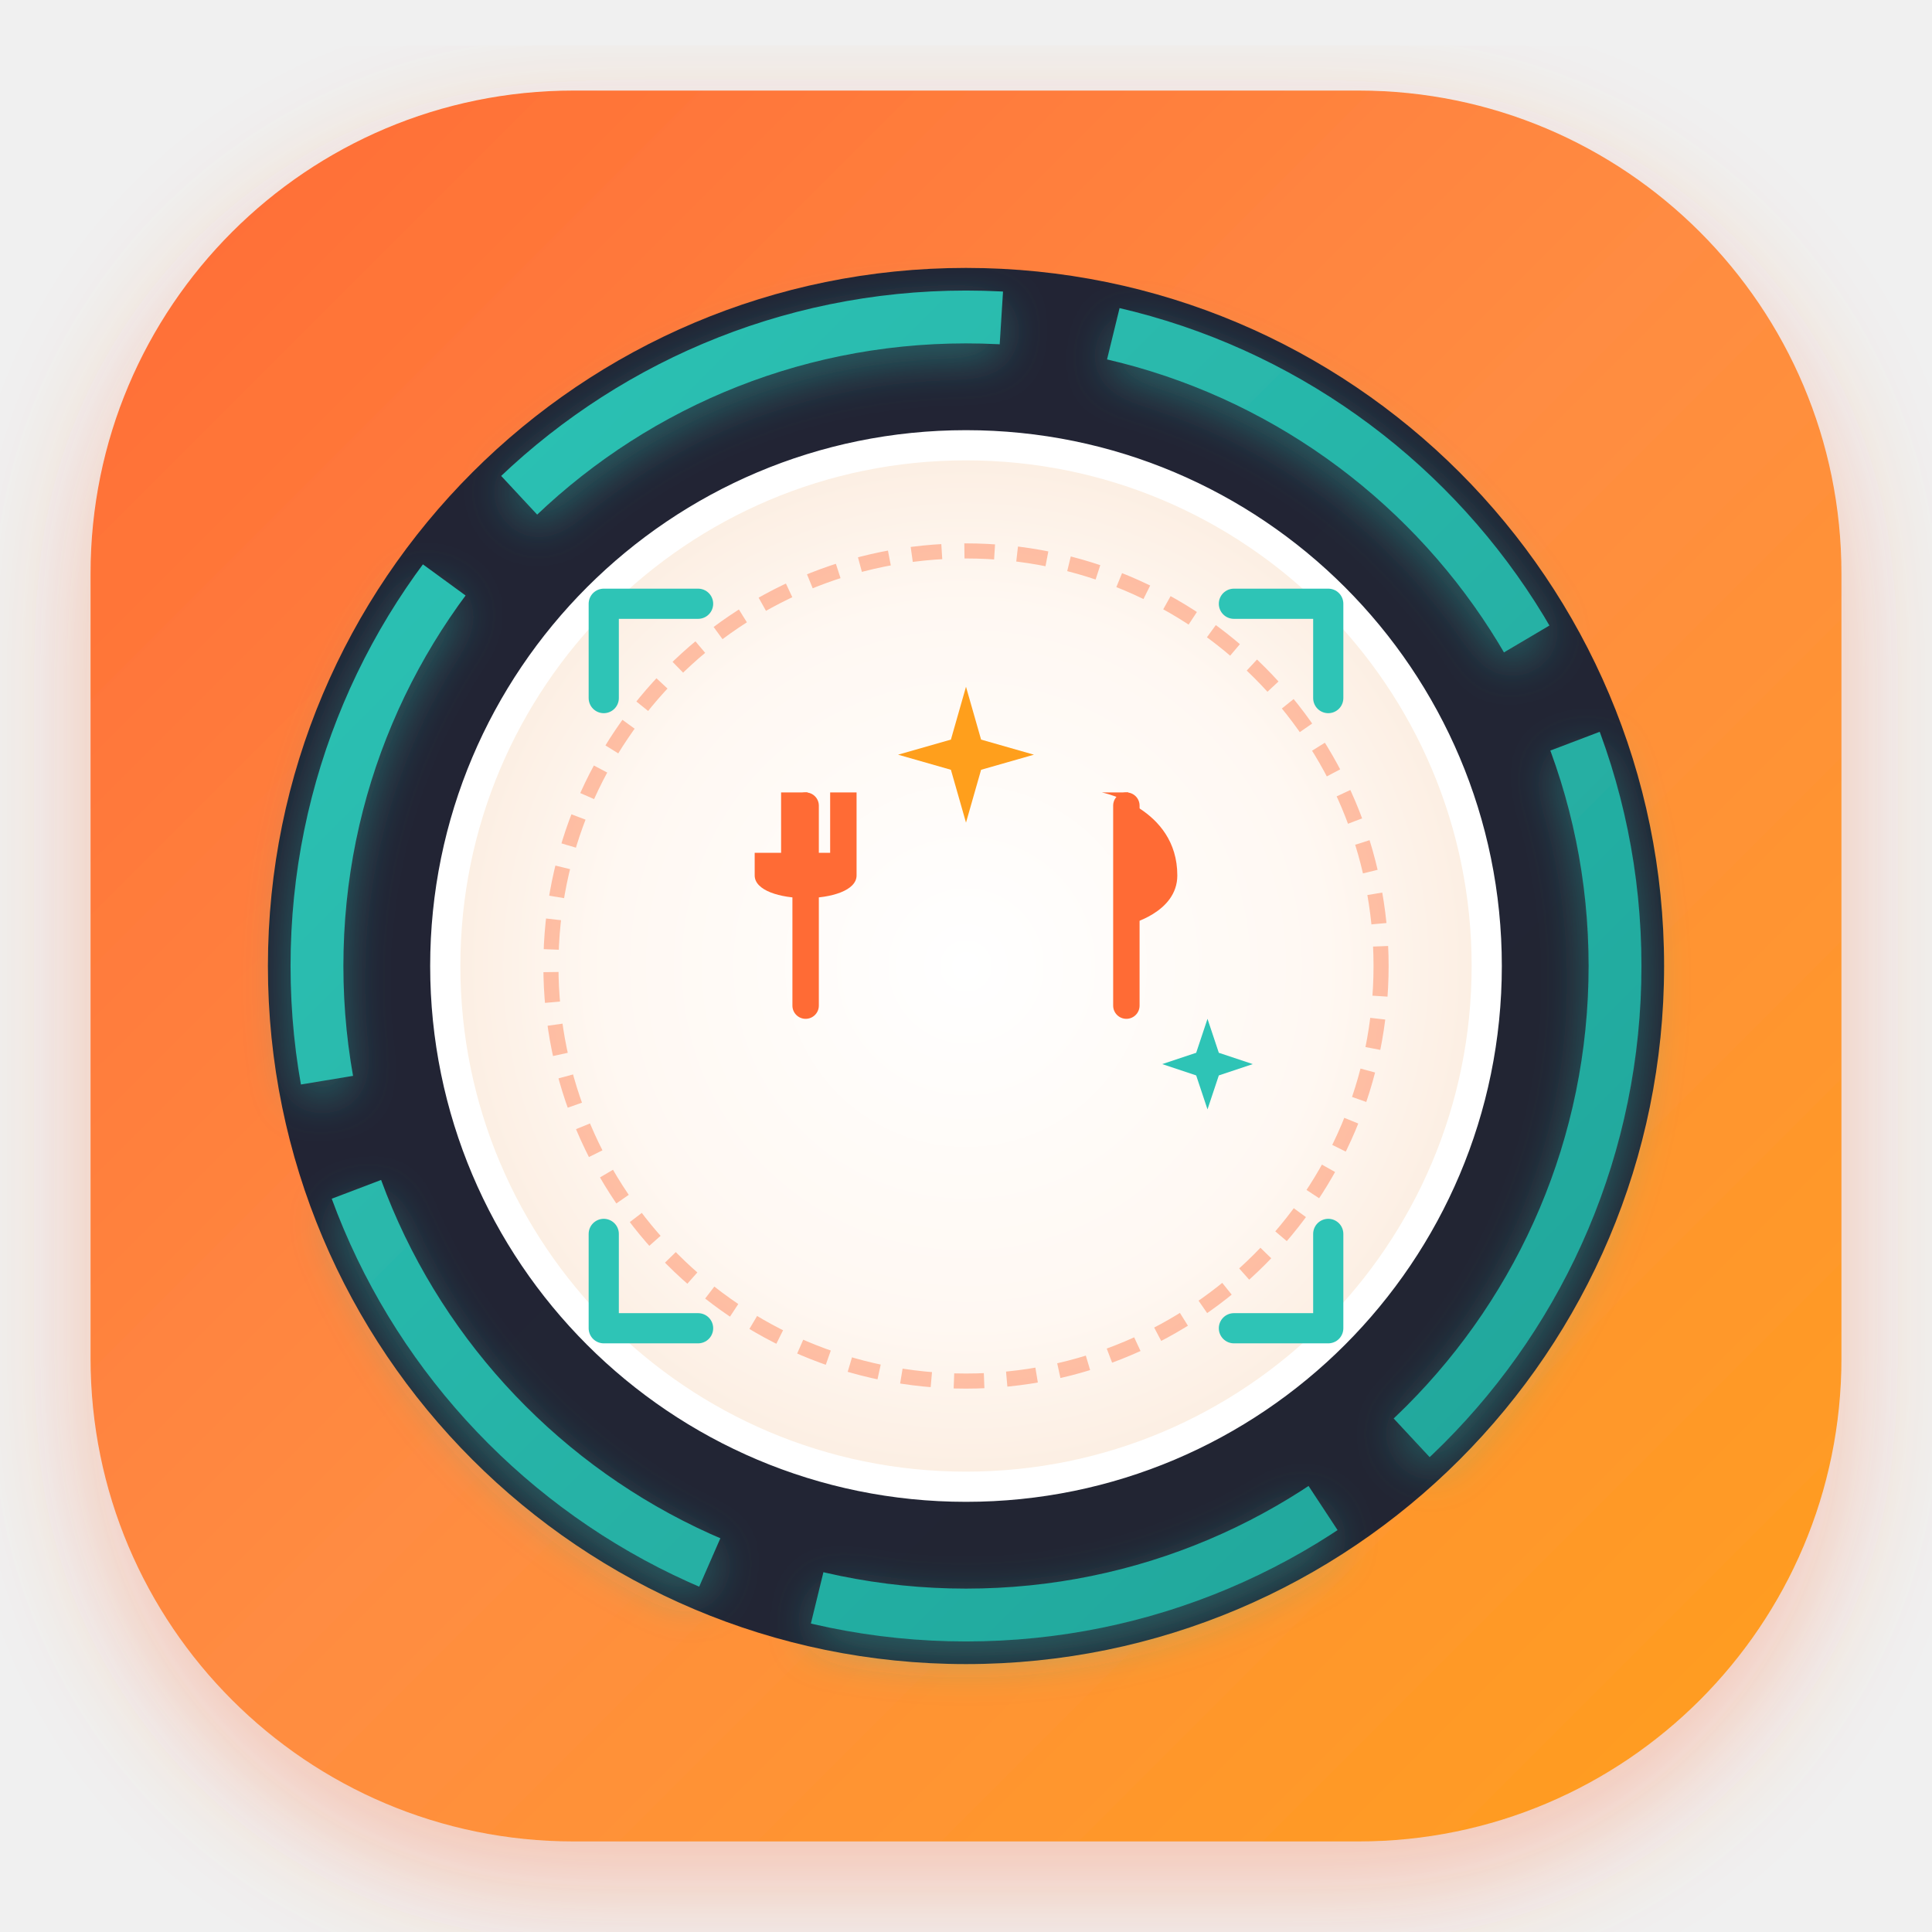
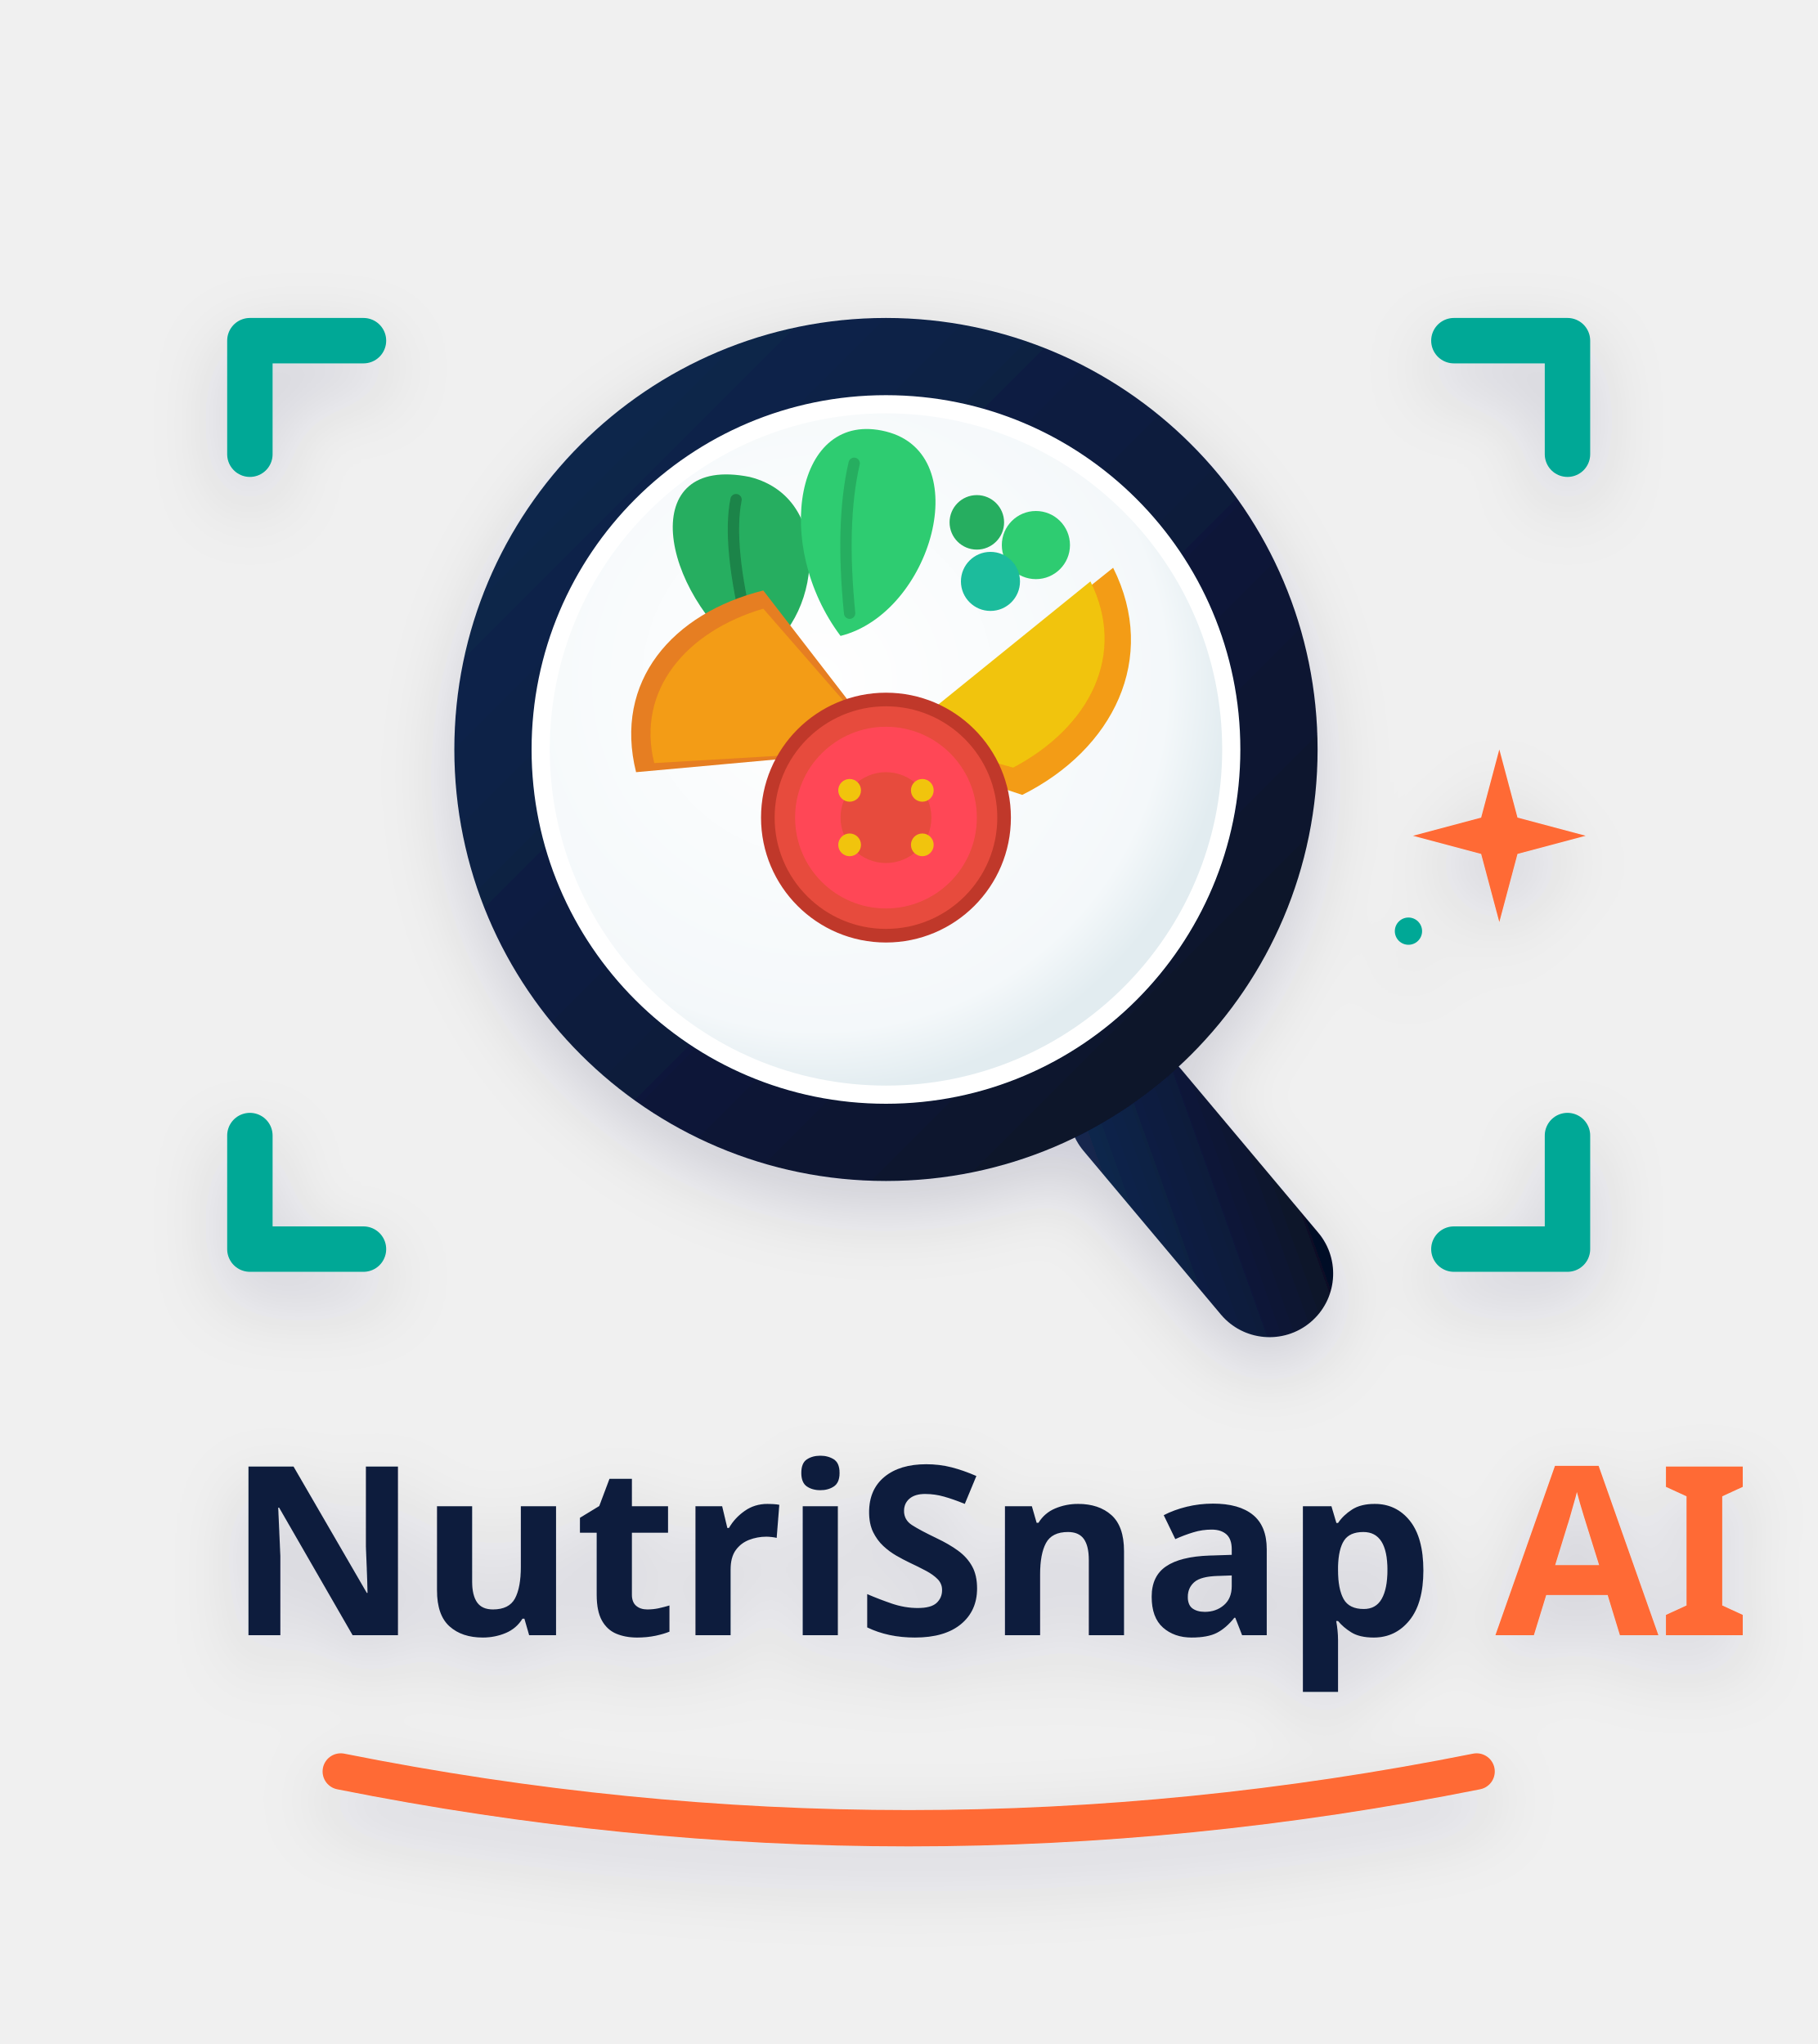
- <svg xmlns="http://www.w3.org/2000/svg" viewBox="0 0 512 512" width="100%" height="100%">
+ <svg xmlns="http://www.w3.org/2000/svg" viewBox="0 0 400 450" width="100%" height="100%">
  <defs>
-     <linearGradient id="bgGrad" x1="0%" y1="0%" x2="100%" y2="100%">
-       <stop offset="0%" stop-color="#FF6B35" />
-       <stop offset="50%" stop-color="#FF8C42" />
-       <stop offset="100%" stop-color="#FF9F1C" />
+     <filter id="shadow" x="-10%" y="-10%" width="120%" height="120%">
+       <feDropShadow dx="0" dy="6" stdDeviation="8" flood-color="#0B1B3D" flood-opacity="0.15" />
+     </filter>
+     <radialGradient id="glassGlow" cx="40%" cy="40%" r="60%">
+       <stop offset="0%" stop-color="#FFFFFF" />
+       <stop offset="85%" stop-color="#F4F8FA" />
+       <stop offset="100%" stop-color="#E2ECF0" />
+     </radialGradient>
+     <linearGradient id="lensRim" x1="0%" y1="0%" x2="100%" y2="100%">
+       <stop offset="0%" stop-color="#142B52" />
+       <stop offset="50%" stop-color="#0B1B3D" />
+       <stop offset="100%" stop-color="#050E21" />
    </linearGradient>
-     <linearGradient id="tealGrad" x1="0%" y1="0%" x2="100%" y2="100%">
-       <stop offset="0%" stop-color="#2EC4B6" />
-       <stop offset="100%" stop-color="#20A499" />
-     </linearGradient>
-     <radialGradient id="plateGlow" cx="50%" cy="50%" r="50%">
-       <stop offset="0%" stop-color="#FFFFFF" />
-       <stop offset="70%" stop-color="#FFF8F2" />
-       <stop offset="100%" stop-color="#FCEEE2" />
-     </radialGradient>
-     <filter id="dropShadow" x="-20%" y="-20%" width="140%" height="140%">
-       <feDropShadow dx="0" dy="12" stdDeviation="16" flood-color="#FF6B35" flood-opacity="0.35" />
-     </filter>
-     <filter id="innerGlow" x="-20%" y="-20%" width="140%" height="140%">
-       <feDropShadow dx="0" dy="4" stdDeviation="6" flood-color="#2EC4B6" flood-opacity="0.4" />
-     </filter>
  </defs>
-   <rect x="24" y="24" width="464" height="464" rx="128" fill="url(#bgGrad)" filter="url(#dropShadow)" />
-   <circle cx="256" cy="256" r="185" fill="#172033" opacity="0.95" />
-   <circle cx="256" cy="256" r="172" fill="none" stroke="url(#tealGrad)" stroke-width="14" stroke-dasharray="140 30" filter="url(#innerGlow)" />
-   <circle cx="256" cy="256" r="138" fill="url(#plateGlow)" stroke="#FFFFFF" stroke-width="8" />
-   <circle cx="256" cy="256" r="110" fill="none" stroke="#FF6B35" stroke-width="4" stroke-dasharray="8 6" opacity="0.4" />
-   <path d="M 160 185 V 160 H 185" stroke="#2EC4B6" stroke-width="8" stroke-linecap="round" stroke-linejoin="round" fill="none" />
-   <path d="M 327 160 H 352 V 185" stroke="#2EC4B6" stroke-width="8" stroke-linecap="round" stroke-linejoin="round" fill="none" />
-   <path d="M 160 327 V 352 H 185" stroke="#2EC4B6" stroke-width="8" stroke-linecap="round" stroke-linejoin="round" fill="none" />
-   <path d="M 327 352 H 352 V 327" stroke="#2EC4B6" stroke-width="8" stroke-linecap="round" stroke-linejoin="round" fill="none" />
-   <g fill="#FF6B35">
-     <rect x="210" y="210" width="7" height="60" rx="3.5" />
-     <path d="M 200 210 V 232 C 200 240, 227 240, 227 232 V 210 H 220 V 226 H 214 V 210 H 207 V 226 H 200 Z" />
+   <g filter="url(#shadow)">
+     <g stroke="#00A896" stroke-width="10" fill="none" stroke-linecap="round" stroke-linejoin="round">
+       <path d="M 80 75 H 55 V 100" />
+       <path d="M 320 75 H 345 V 100" />
+       <path d="M 80 275 H 55 V 250" />
+       <path d="M 320 275 H 345 V 250" />
+     </g>
+     <rect x="250" y="225" width="28" height="75" rx="14" fill="url(#lensRim)" transform="rotate(-40 264 262)" />
+     <circle cx="195" cy="165" r="95" fill="url(#lensRim)" />
+     <circle cx="195" cy="165" r="76" fill="url(#glassGlow)" stroke="#FFFFFF" stroke-width="4" />
+     <circle cx="215" cy="115" r="6" fill="#27AE60" />
+     <circle cx="228" cy="120" r="7.5" fill="#2ECC71" />
+     <circle cx="218" cy="128" r="6.5" fill="#1ABC9C" />
+     <circle cx="185" cy="110" r="5" fill="#E67E22" />
+     <g fill="#27AE60">
+       <path d="M 165 145 C 145 130, 140 100, 165 105 C 185 110, 180 140, 165 145 Z" />
+       <path d="M 185 140 C 170 120, 175 90, 195 95 C 215 100, 205 135, 185 140 Z" fill="#2ECC71" />
+       <path d="M 165 140 Q 160 120 162 110" stroke="#1E8449" stroke-width="2.5" fill="none" stroke-linecap="round" />
+       <path d="M 187 135 Q 185 115 188 102" stroke="#27AE60" stroke-width="2.5" fill="none" stroke-linecap="round" />
+     </g>
+     <path d="M 195 165 L 245 125 C 255 145, 245 165, 225 175 Z" fill="#F39C12" />
+     <path d="M 198 162 L 240 128 C 248 144, 240 160, 223 169 Z" fill="#F1C40F" />
+     <path d="M 195 165 L 140 170 C 135 150, 148 135, 168 130 Z" fill="#E67E22" />
+     <path d="M 195 165 L 144 168 C 140 152, 151 139, 168 134 Z" fill="#F39C12" />
+     <g>
+       <circle cx="195" cy="180" r="26" fill="#E74C3C" stroke="#C0392B" stroke-width="3" />
+       <circle cx="195" cy="180" r="20" fill="#FF4757" />
+       <circle cx="195" cy="180" r="10" fill="#E74C3C" />
+       <circle cx="187" cy="174" r="2.5" fill="#F1C40F" />
+       <circle cx="203" cy="174" r="2.5" fill="#F1C40F" />
+       <circle cx="187" cy="186" r="2.5" fill="#F1C40F" />
+       <circle cx="203" cy="186" r="2.5" fill="#F1C40F" />
+     </g>
+     <path d="M 330 165 L 334 180 L 349 184 L 334 188 L 330 203 L 326 188 L 311 184 L 326 180 Z" fill="#FF6B35" />
+     <circle cx="310" cy="205" r="3" fill="#00A896" />
+     <text x="50" y="360" font-family="'Outfit', 'Fredoka', 'Segoe UI', sans-serif" font-weight="900" font-size="52" fill="#0B1B3D">
+       NutriSnap <tspan fill="#FF6B35">AI</tspan>
+     </text>
+     <path d="M 75 390 Q 200 415 325 390" stroke="#FF6B35" stroke-width="8" fill="none" stroke-linecap="round" />
  </g>
-   <g fill="#FF6B35">
-     <rect x="295" y="210" width="7" height="60" rx="3.5" />
-     <path d="M 292 210 C 292 210, 312 214, 312 232 C 312 242, 299 245, 299 245 V 210 Z" />
-   </g>
-   <path d="M 256 182 L 260 196 L 274 200 L 260 204 L 256 218 L 252 204 L 238 200 L 252 196 Z" fill="#FF9F1C" />
-   <path d="M 320 270 L 323 279 L 332 282 L 323 285 L 320 294 L 317 285 L 308 282 L 317 279 Z" fill="#2EC4B6" />
</svg>
